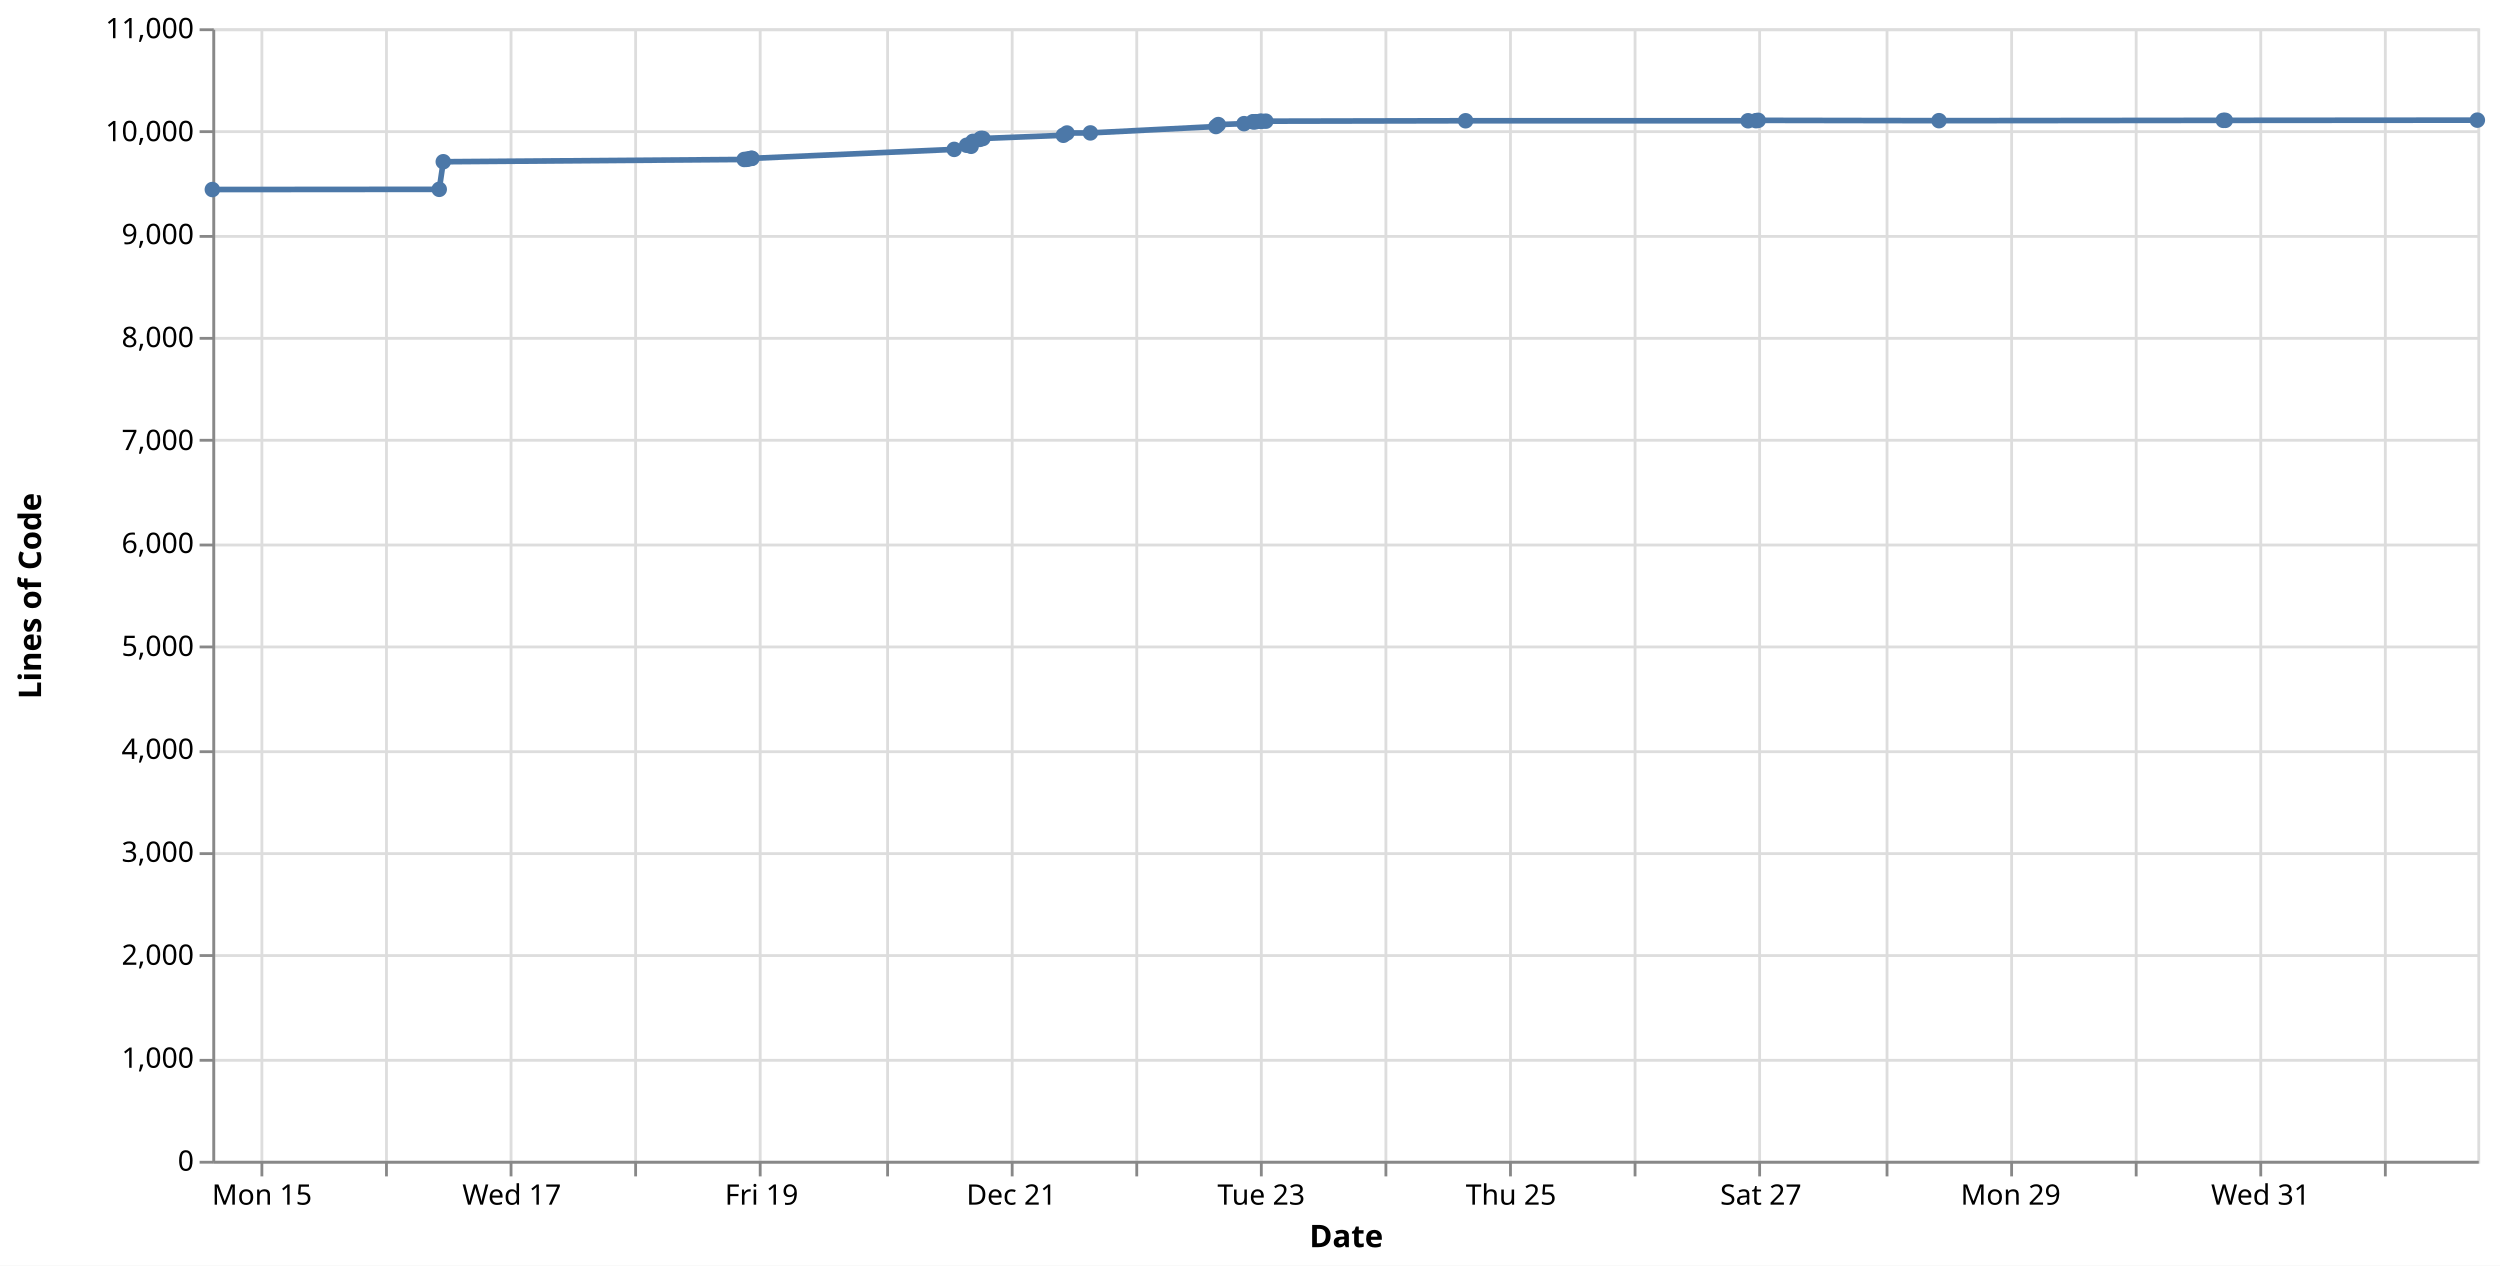
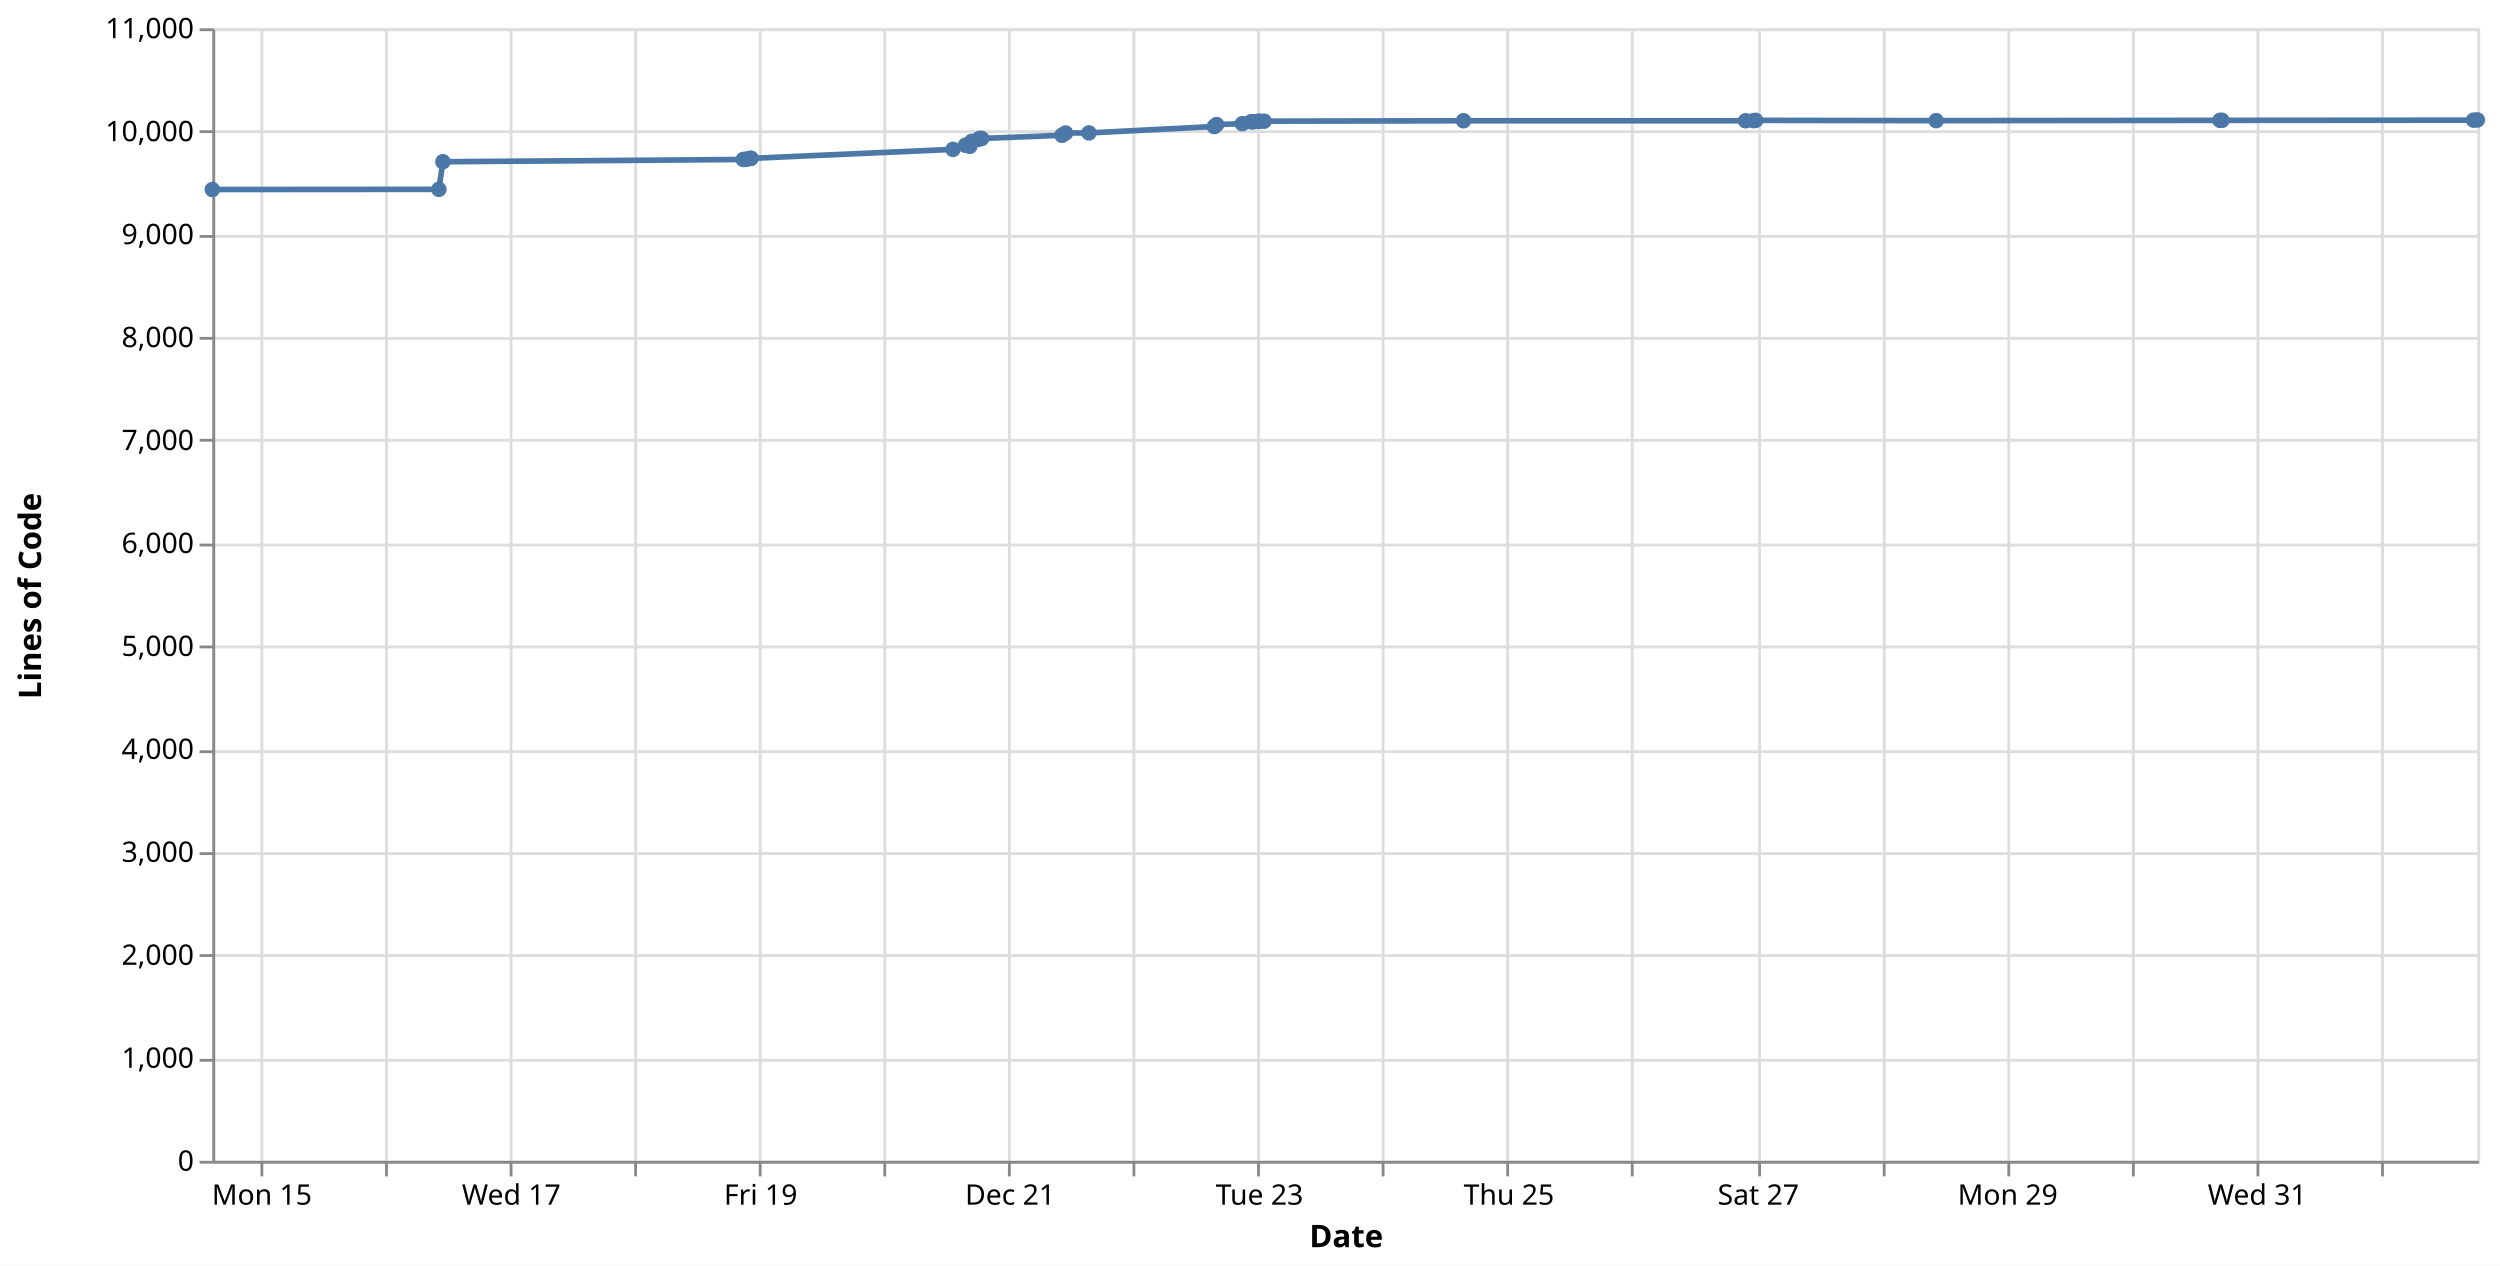
<svg xmlns="http://www.w3.org/2000/svg" version="1.1" class="marks" width="883" height="447" viewBox="0 0 883 447">
  <rect width="883" height="447" fill="white" />
  <g fill="none" stroke-miterlimit="10" transform="translate(75,10)">
    <g class="mark-group role-frame root" role="graphics-object" aria-roledescription="group mark container">
      <g transform="translate(0,0)">
        <path class="background" aria-hidden="true" d="M0.5,0.5h800v400h-800Z" stroke="#ddd" />
        <g>
          <g class="mark-group role-axis" aria-hidden="true">
            <g transform="translate(0.5,400.5)">
              <path class="background" aria-hidden="true" d="M0,0h0v0h0Z" pointer-events="none" />
              <g>
                <g class="mark-rule role-axis-grid" pointer-events="none">
                  <line transform="translate(17,-400)" x2="0" y2="400" stroke="#ddd" stroke-width="1" opacity="1" />
                  <line transform="translate(61,-400)" x2="0" y2="400" stroke="#ddd" stroke-width="1" opacity="1" />
                  <line transform="translate(105,-400)" x2="0" y2="400" stroke="#ddd" stroke-width="1" opacity="1" />
                  <line transform="translate(149,-400)" x2="0" y2="400" stroke="#ddd" stroke-width="1" opacity="1" />
                  <line transform="translate(193,-400)" x2="0" y2="400" stroke="#ddd" stroke-width="1" opacity="1" />
-                   <line transform="translate(238,-400)" x2="0" y2="400" stroke="#ddd" stroke-width="1" opacity="1" />
-                   <line transform="translate(282,-400)" x2="0" y2="400" stroke="#ddd" stroke-width="1" opacity="1" />
-                   <line transform="translate(326,-400)" x2="0" y2="400" stroke="#ddd" stroke-width="1" opacity="1" />
-                   <line transform="translate(370,-400)" x2="0" y2="400" stroke="#ddd" stroke-width="1" opacity="1" />
-                   <line transform="translate(414,-400)" x2="0" y2="400" stroke="#ddd" stroke-width="1" opacity="1" />
-                   <line transform="translate(458,-400)" x2="0" y2="400" stroke="#ddd" stroke-width="1" opacity="1" />
-                   <line transform="translate(502,-400)" x2="0" y2="400" stroke="#ddd" stroke-width="1" opacity="1" />
+                   <line transform="translate(237,-400)" x2="0" y2="400" stroke="#ddd" stroke-width="1" opacity="1" />
+                   <line transform="translate(281,-400)" x2="0" y2="400" stroke="#ddd" stroke-width="1" opacity="1" />
+                   <line transform="translate(325,-400)" x2="0" y2="400" stroke="#ddd" stroke-width="1" opacity="1" />
+                   <line transform="translate(369,-400)" x2="0" y2="400" stroke="#ddd" stroke-width="1" opacity="1" />
+                   <line transform="translate(413,-400)" x2="0" y2="400" stroke="#ddd" stroke-width="1" opacity="1" />
+                   <line transform="translate(457,-400)" x2="0" y2="400" stroke="#ddd" stroke-width="1" opacity="1" />
+                   <line transform="translate(501,-400)" x2="0" y2="400" stroke="#ddd" stroke-width="1" opacity="1" />
                  <line transform="translate(546,-400)" x2="0" y2="400" stroke="#ddd" stroke-width="1" opacity="1" />
-                   <line transform="translate(591,-400)" x2="0" y2="400" stroke="#ddd" stroke-width="1" opacity="1" />
-                   <line transform="translate(635,-400)" x2="0" y2="400" stroke="#ddd" stroke-width="1" opacity="1" />
-                   <line transform="translate(679,-400)" x2="0" y2="400" stroke="#ddd" stroke-width="1" opacity="1" />
-                   <line transform="translate(723,-400)" x2="0" y2="400" stroke="#ddd" stroke-width="1" opacity="1" />
-                   <line transform="translate(767,-400)" x2="0" y2="400" stroke="#ddd" stroke-width="1" opacity="1" />
+                   <line transform="translate(590,-400)" x2="0" y2="400" stroke="#ddd" stroke-width="1" opacity="1" />
+                   <line transform="translate(634,-400)" x2="0" y2="400" stroke="#ddd" stroke-width="1" opacity="1" />
+                   <line transform="translate(678,-400)" x2="0" y2="400" stroke="#ddd" stroke-width="1" opacity="1" />
+                   <line transform="translate(722,-400)" x2="0" y2="400" stroke="#ddd" stroke-width="1" opacity="1" />
+                   <line transform="translate(766,-400)" x2="0" y2="400" stroke="#ddd" stroke-width="1" opacity="1" />
                </g>
              </g>
              <path class="foreground" aria-hidden="true" d="" pointer-events="none" display="none" />
            </g>
          </g>
          <g class="mark-group role-axis" aria-hidden="true">
            <g transform="translate(0.5,0.5)">
              <path class="background" aria-hidden="true" d="M0,0h0v0h0Z" pointer-events="none" />
              <g>
                <g class="mark-rule role-axis-grid" pointer-events="none">
                  <line transform="translate(0,400)" x2="800" y2="0" stroke="#ddd" stroke-width="1" opacity="1" />
                  <line transform="translate(0,364)" x2="800" y2="0" stroke="#ddd" stroke-width="1" opacity="1" />
                  <line transform="translate(0,327)" x2="800" y2="0" stroke="#ddd" stroke-width="1" opacity="1" />
                  <line transform="translate(0,291)" x2="800" y2="0" stroke="#ddd" stroke-width="1" opacity="1" />
                  <line transform="translate(0,255)" x2="800" y2="0" stroke="#ddd" stroke-width="1" opacity="1" />
                  <line transform="translate(0,218)" x2="800" y2="0" stroke="#ddd" stroke-width="1" opacity="1" />
                  <line transform="translate(0,182)" x2="800" y2="0" stroke="#ddd" stroke-width="1" opacity="1" />
                  <line transform="translate(0,145)" x2="800" y2="0" stroke="#ddd" stroke-width="1" opacity="1" />
                  <line transform="translate(0,109)" x2="800" y2="0" stroke="#ddd" stroke-width="1" opacity="1" />
                  <line transform="translate(0,73)" x2="800" y2="0" stroke="#ddd" stroke-width="1" opacity="1" />
                  <line transform="translate(0,36)" x2="800" y2="0" stroke="#ddd" stroke-width="1" opacity="1" />
                  <line transform="translate(0,0)" x2="800" y2="0" stroke="#ddd" stroke-width="1" opacity="1" />
                </g>
              </g>
              <path class="foreground" aria-hidden="true" d="" pointer-events="none" display="none" />
            </g>
          </g>
-           <g class="mark-group role-axis" role="graphics-symbol" aria-roledescription="axis" aria-label="X-axis titled 'Date' for a time scale with values from Sunday, 14 December 2025, 2:44:26 PM to Thursday, 01 January 2026, 5:56:19 PM">
+           <g class="mark-group role-axis" role="graphics-symbol" aria-roledescription="axis" aria-label="X-axis titled 'Date' for a time scale with values from Sunday, 14 December 2025, 2:44:26 PM to Thursday, 01 January 2026, 6:39:21 PM">
            <g transform="translate(0.5,400.5)">
              <path class="background" aria-hidden="true" d="M0,0h0v0h0Z" pointer-events="none" />
              <g>
                <g class="mark-rule role-axis-tick" pointer-events="none">
                  <line transform="translate(17,0)" x2="0" y2="5" stroke="#888" stroke-width="1" opacity="1" />
                  <line transform="translate(61,0)" x2="0" y2="5" stroke="#888" stroke-width="1" opacity="1" />
                  <line transform="translate(105,0)" x2="0" y2="5" stroke="#888" stroke-width="1" opacity="1" />
                  <line transform="translate(149,0)" x2="0" y2="5" stroke="#888" stroke-width="1" opacity="1" />
                  <line transform="translate(193,0)" x2="0" y2="5" stroke="#888" stroke-width="1" opacity="1" />
-                   <line transform="translate(238,0)" x2="0" y2="5" stroke="#888" stroke-width="1" opacity="1" />
-                   <line transform="translate(282,0)" x2="0" y2="5" stroke="#888" stroke-width="1" opacity="1" />
-                   <line transform="translate(326,0)" x2="0" y2="5" stroke="#888" stroke-width="1" opacity="1" />
-                   <line transform="translate(370,0)" x2="0" y2="5" stroke="#888" stroke-width="1" opacity="1" />
-                   <line transform="translate(414,0)" x2="0" y2="5" stroke="#888" stroke-width="1" opacity="1" />
-                   <line transform="translate(458,0)" x2="0" y2="5" stroke="#888" stroke-width="1" opacity="1" />
-                   <line transform="translate(502,0)" x2="0" y2="5" stroke="#888" stroke-width="1" opacity="1" />
+                   <line transform="translate(237,0)" x2="0" y2="5" stroke="#888" stroke-width="1" opacity="1" />
+                   <line transform="translate(281,0)" x2="0" y2="5" stroke="#888" stroke-width="1" opacity="1" />
+                   <line transform="translate(325,0)" x2="0" y2="5" stroke="#888" stroke-width="1" opacity="1" />
+                   <line transform="translate(369,0)" x2="0" y2="5" stroke="#888" stroke-width="1" opacity="1" />
+                   <line transform="translate(413,0)" x2="0" y2="5" stroke="#888" stroke-width="1" opacity="1" />
+                   <line transform="translate(457,0)" x2="0" y2="5" stroke="#888" stroke-width="1" opacity="1" />
+                   <line transform="translate(501,0)" x2="0" y2="5" stroke="#888" stroke-width="1" opacity="1" />
                  <line transform="translate(546,0)" x2="0" y2="5" stroke="#888" stroke-width="1" opacity="1" />
-                   <line transform="translate(591,0)" x2="0" y2="5" stroke="#888" stroke-width="1" opacity="1" />
-                   <line transform="translate(635,0)" x2="0" y2="5" stroke="#888" stroke-width="1" opacity="1" />
-                   <line transform="translate(679,0)" x2="0" y2="5" stroke="#888" stroke-width="1" opacity="1" />
-                   <line transform="translate(723,0)" x2="0" y2="5" stroke="#888" stroke-width="1" opacity="1" />
-                   <line transform="translate(767,0)" x2="0" y2="5" stroke="#888" stroke-width="1" opacity="1" />
+                   <line transform="translate(590,0)" x2="0" y2="5" stroke="#888" stroke-width="1" opacity="1" />
+                   <line transform="translate(634,0)" x2="0" y2="5" stroke="#888" stroke-width="1" opacity="1" />
+                   <line transform="translate(678,0)" x2="0" y2="5" stroke="#888" stroke-width="1" opacity="1" />
+                   <line transform="translate(722,0)" x2="0" y2="5" stroke="#888" stroke-width="1" opacity="1" />
+                   <line transform="translate(766,0)" x2="0" y2="5" stroke="#888" stroke-width="1" opacity="1" />
                </g>
                <g class="mark-text role-axis-label" pointer-events="none">
-                   <text text-anchor="middle" transform="translate(17.02111,15)" font-family="sans-serif" font-size="10px" fill="#000" opacity="1">Mon 15</text>
-                   <text text-anchor="middle" transform="translate(61.13896,15)" font-family="sans-serif" font-size="10px" fill="#000" opacity="0">Tue 16</text>
-                   <text text-anchor="middle" transform="translate(105.2568,15)" font-family="sans-serif" font-size="10px" fill="#000" opacity="1">Wed 17</text>
-                   <text text-anchor="middle" transform="translate(149.3746,15)" font-family="sans-serif" font-size="10px" fill="#000" opacity="0">Thu 18</text>
-                   <text text-anchor="middle" transform="translate(193.4925,15)" font-family="sans-serif" font-size="10px" fill="#000" opacity="1">Fri 19</text>
-                   <text text-anchor="middle" transform="translate(237.6103,15)" font-family="sans-serif" font-size="10px" fill="#000" opacity="0">Sat 20</text>
-                   <text text-anchor="middle" transform="translate(281.7282,15)" font-family="sans-serif" font-size="10px" fill="#000" opacity="1">Dec 21</text>
-                   <text text-anchor="middle" transform="translate(325.846,15)" font-family="sans-serif" font-size="10px" fill="#000" opacity="0">Mon 22</text>
-                   <text text-anchor="middle" transform="translate(369.9639,15)" font-family="sans-serif" font-size="10px" fill="#000" opacity="1">Tue 23</text>
-                   <text text-anchor="middle" transform="translate(414.0817,15)" font-family="sans-serif" font-size="10px" fill="#000" opacity="0">Wed 24</text>
-                   <text text-anchor="middle" transform="translate(458.1996,15)" font-family="sans-serif" font-size="10px" fill="#000" opacity="1">Thu 25</text>
-                   <text text-anchor="middle" transform="translate(502.3174,15)" font-family="sans-serif" font-size="10px" fill="#000" opacity="0">Fri 26</text>
-                   <text text-anchor="middle" transform="translate(546.4352,15)" font-family="sans-serif" font-size="10px" fill="#000" opacity="1">Sat 27</text>
-                   <text text-anchor="middle" transform="translate(590.5531,15)" font-family="sans-serif" font-size="10px" fill="#000" opacity="0">Dec 28</text>
-                   <text text-anchor="middle" transform="translate(634.6709,15)" font-family="sans-serif" font-size="10px" fill="#000" opacity="1">Mon 29</text>
-                   <text text-anchor="middle" transform="translate(678.7888,15)" font-family="sans-serif" font-size="10px" fill="#000" opacity="0">Tue 30</text>
-                   <text text-anchor="middle" transform="translate(722.9066,15)" font-family="sans-serif" font-size="10px" fill="#000" opacity="1">Wed 31</text>
-                   <text text-anchor="middle" transform="translate(767.0245,15)" font-family="sans-serif" font-size="10px" fill="#000" opacity="0">2026</text>
+                   <text text-anchor="middle" transform="translate(16.99311,15)" font-family="sans-serif" font-size="10px" fill="#000" opacity="1">Mon 15</text>
+                   <text text-anchor="middle" transform="translate(61.03836,15)" font-family="sans-serif" font-size="10px" fill="#000" opacity="0">Tue 16</text>
+                   <text text-anchor="middle" transform="translate(105.0836,15)" font-family="sans-serif" font-size="10px" fill="#000" opacity="1">Wed 17</text>
+                   <text text-anchor="middle" transform="translate(149.1289,15)" font-family="sans-serif" font-size="10px" fill="#000" opacity="0">Thu 18</text>
+                   <text text-anchor="middle" transform="translate(193.1741,15)" font-family="sans-serif" font-size="10px" fill="#000" opacity="1">Fri 19</text>
+                   <text text-anchor="middle" transform="translate(237.2194,15)" font-family="sans-serif" font-size="10px" fill="#000" opacity="0">Sat 20</text>
+                   <text text-anchor="middle" transform="translate(281.2646,15)" font-family="sans-serif" font-size="10px" fill="#000" opacity="1">Dec 21</text>
+                   <text text-anchor="middle" transform="translate(325.3099,15)" font-family="sans-serif" font-size="10px" fill="#000" opacity="0">Mon 22</text>
+                   <text text-anchor="middle" transform="translate(369.3552,15)" font-family="sans-serif" font-size="10px" fill="#000" opacity="1">Tue 23</text>
+                   <text text-anchor="middle" transform="translate(413.4004,15)" font-family="sans-serif" font-size="10px" fill="#000" opacity="0">Wed 24</text>
+                   <text text-anchor="middle" transform="translate(457.4457,15)" font-family="sans-serif" font-size="10px" fill="#000" opacity="1">Thu 25</text>
+                   <text text-anchor="middle" transform="translate(501.4909,15)" font-family="sans-serif" font-size="10px" fill="#000" opacity="0">Fri 26</text>
+                   <text text-anchor="middle" transform="translate(545.5362,15)" font-family="sans-serif" font-size="10px" fill="#000" opacity="1">Sat 27</text>
+                   <text text-anchor="middle" transform="translate(589.5814,15)" font-family="sans-serif" font-size="10px" fill="#000" opacity="0">Dec 28</text>
+                   <text text-anchor="middle" transform="translate(633.6267,15)" font-family="sans-serif" font-size="10px" fill="#000" opacity="1">Mon 29</text>
+                   <text text-anchor="middle" transform="translate(677.6719,15)" font-family="sans-serif" font-size="10px" fill="#000" opacity="0">Tue 30</text>
+                   <text text-anchor="middle" transform="translate(721.7172,15)" font-family="sans-serif" font-size="10px" fill="#000" opacity="1">Wed 31</text>
+                   <text text-anchor="middle" transform="translate(765.7625,15)" font-family="sans-serif" font-size="10px" fill="#000" opacity="0">2026</text>
                </g>
                <g class="mark-rule role-axis-domain" pointer-events="none">
                  <line transform="translate(0,0)" x2="800" y2="0" stroke="#888" stroke-width="1" opacity="1" />
                </g>
                <g class="mark-text role-axis-title" pointer-events="none">
                  <text text-anchor="middle" transform="translate(400,30)" font-family="sans-serif" font-size="11px" font-weight="bold" fill="#000" opacity="1">Date</text>
                </g>
              </g>
              <path class="foreground" aria-hidden="true" d="" pointer-events="none" display="none" />
            </g>
          </g>
          <g class="mark-group role-axis" role="graphics-symbol" aria-roledescription="axis" aria-label="Y-axis titled 'Lines of Code' for a linear scale with values from 0 to 11,000">
            <g transform="translate(0.5,0.5)">
              <path class="background" aria-hidden="true" d="M0,0h0v0h0Z" pointer-events="none" />
              <g>
                <g class="mark-rule role-axis-tick" pointer-events="none">
                  <line transform="translate(0,400)" x2="-5" y2="0" stroke="#888" stroke-width="1" opacity="1" />
                  <line transform="translate(0,364)" x2="-5" y2="0" stroke="#888" stroke-width="1" opacity="1" />
                  <line transform="translate(0,327)" x2="-5" y2="0" stroke="#888" stroke-width="1" opacity="1" />
                  <line transform="translate(0,291)" x2="-5" y2="0" stroke="#888" stroke-width="1" opacity="1" />
                  <line transform="translate(0,255)" x2="-5" y2="0" stroke="#888" stroke-width="1" opacity="1" />
                  <line transform="translate(0,218)" x2="-5" y2="0" stroke="#888" stroke-width="1" opacity="1" />
                  <line transform="translate(0,182)" x2="-5" y2="0" stroke="#888" stroke-width="1" opacity="1" />
                  <line transform="translate(0,145)" x2="-5" y2="0" stroke="#888" stroke-width="1" opacity="1" />
                  <line transform="translate(0,109)" x2="-5" y2="0" stroke="#888" stroke-width="1" opacity="1" />
                  <line transform="translate(0,73)" x2="-5" y2="0" stroke="#888" stroke-width="1" opacity="1" />
                  <line transform="translate(0,36)" x2="-5" y2="0" stroke="#888" stroke-width="1" opacity="1" />
                  <line transform="translate(0,0)" x2="-5" y2="0" stroke="#888" stroke-width="1" opacity="1" />
                </g>
                <g class="mark-text role-axis-label" pointer-events="none">
                  <text text-anchor="end" transform="translate(-7,403)" font-family="sans-serif" font-size="10px" fill="#000" opacity="1">0</text>
                  <text text-anchor="end" transform="translate(-7,366.6364)" font-family="sans-serif" font-size="10px" fill="#000" opacity="1">1,000</text>
                  <text text-anchor="end" transform="translate(-7,330.2727)" font-family="sans-serif" font-size="10px" fill="#000" opacity="1">2,000</text>
                  <text text-anchor="end" transform="translate(-7,293.9091)" font-family="sans-serif" font-size="10px" fill="#000" opacity="1">3,000</text>
                  <text text-anchor="end" transform="translate(-7,257.5455)" font-family="sans-serif" font-size="10px" fill="#000" opacity="1">4,000</text>
                  <text text-anchor="end" transform="translate(-7,221.1818)" font-family="sans-serif" font-size="10px" fill="#000" opacity="1">5,000</text>
                  <text text-anchor="end" transform="translate(-7,184.8182)" font-family="sans-serif" font-size="10px" fill="#000" opacity="1">6,000</text>
                  <text text-anchor="end" transform="translate(-7,148.4545)" font-family="sans-serif" font-size="10px" fill="#000" opacity="1">7,000</text>
                  <text text-anchor="end" transform="translate(-7,112.0909)" font-family="sans-serif" font-size="10px" fill="#000" opacity="1">8,000</text>
                  <text text-anchor="end" transform="translate(-7,75.72727)" font-family="sans-serif" font-size="10px" fill="#000" opacity="1">9,000</text>
                  <text text-anchor="end" transform="translate(-7,39.36364)" font-family="sans-serif" font-size="10px" fill="#000" opacity="1">10,000</text>
                  <text text-anchor="end" transform="translate(-7,3)" font-family="sans-serif" font-size="10px" fill="#000" opacity="1">11,000</text>
                </g>
                <g class="mark-rule role-axis-domain" pointer-events="none">
                  <line transform="translate(0,400)" x2="0" y2="-400" stroke="#888" stroke-width="1" opacity="1" />
                </g>
                <g class="mark-text role-axis-title" pointer-events="none">
                  <text text-anchor="middle" transform="translate(-59,200) rotate(-90) translate(0,-2)" font-family="sans-serif" font-size="11px" font-weight="bold" fill="#000" opacity="1">Lines of Code</text>
                </g>
              </g>
              <path class="foreground" aria-hidden="true" d="" pointer-events="none" display="none" />
            </g>
          </g>
          <g class="mark-line role-mark layer_0_marks" role="graphics-object" aria-roledescription="line mark container">
-             <path aria-label="Date: Dec 14, 2025; Lines of Code: 9434; Version: v4.0.89; LinesOfCode: 9434; Timestamp: Dec 14, 2025" role="graphics-symbol" aria-roledescription="line mark" d="M0,56.945L80.135,56.873L81.565,47.127L187.85,46.327L188.639,46.291L189.392,46.145L190.309,45.927L190.604,45.927L262.024,42.764L266.411,41.309L267.999,41.673L268.631,39.927L271.055,39.236L271.473,38.873L272.167,38.909L300.578,37.782L301.853,36.982L310.128,36.945L354.479,34.691L355.302,34L364.395,33.673L367.501,33.018L367.943,33.018L368.578,32.982L370.072,32.836L370.616,32.836L372.092,32.8L442.65,32.655L542.431,32.655L545.234,32.618L545.99,32.509L609.849,32.618L710.283,32.509L710.971,32.509L800,32.436" stroke="#4c78a8" stroke-width="2" />
+             <path aria-label="Date: Dec 14, 2025; Lines of Code: 9434; Version: v4.0.89; LinesOfCode: 9434; Timestamp: Dec 14, 2025" role="graphics-symbol" aria-roledescription="line mark" d="M0,56.945L80.003,56.873L81.431,47.127L187.541,46.327L188.329,46.291L189.08,46.145L189.996,45.927L190.291,45.927L261.593,42.764L265.972,41.309L267.558,41.673L268.189,39.927L270.609,39.236L271.026,38.873L271.719,38.909L300.084,37.782L301.356,36.982L309.618,36.945L353.895,34.691L354.717,34L363.795,33.673L366.896,33.018L367.337,33.018L367.971,32.982L369.463,32.836L370.007,32.836L371.479,32.8L441.921,32.655L541.539,32.655L544.337,32.618L545.092,32.509L608.846,32.618L709.114,32.509L709.802,32.509L798.684,32.436L800,32.364" stroke="#4c78a8" stroke-width="2" />
          </g>
          <g class="mark-symbol role-mark layer_1_marks" role="graphics-object" aria-roledescription="symbol mark container">
            <path aria-label="Date: Dec 14, 2025; Lines of Code: 9434; Version: v4.0.89; LinesOfCode: 9434; Timestamp: Dec 14, 2025" role="graphics-symbol" aria-roledescription="point" transform="translate(0,56.94545)" d="M2.739,0A2.739,2.739,0,1,1,-2.739,0A2.739,2.739,0,1,1,2.739,0" fill="#4c78a8" stroke-width="2" opacity="1" />
-             <path aria-label="Date: Dec 16, 2025; Lines of Code: 9436; Version: v4.0.90; LinesOfCode: 9436; Timestamp: Dec 16, 2025" role="graphics-symbol" aria-roledescription="point" transform="translate(80.13465,56.87273)" d="M2.739,0A2.739,2.739,0,1,1,-2.739,0A2.739,2.739,0,1,1,2.739,0" fill="#4c78a8" stroke-width="2" opacity="1" />
-             <path aria-label="Date: Dec 16, 2025; Lines of Code: 9704; Version: v4.0.91; LinesOfCode: 9704; Timestamp: Dec 16, 2025" role="graphics-symbol" aria-roledescription="point" transform="translate(81.56491,47.12727)" d="M2.739,0A2.739,2.739,0,1,1,-2.739,0A2.739,2.739,0,1,1,2.739,0" fill="#4c78a8" stroke-width="2" opacity="1" />
-             <path aria-label="Date: Dec 18, 2025; Lines of Code: 9726; Version: v4.0.92; LinesOfCode: 9726; Timestamp: Dec 18, 2025" role="graphics-symbol" aria-roledescription="point" transform="translate(187.8501,46.32727)" d="M2.739,0A2.739,2.739,0,1,1,-2.739,0A2.739,2.739,0,1,1,2.739,0" fill="#4c78a8" stroke-width="2" opacity="1" />
-             <path aria-label="Date: Dec 18, 2025; Lines of Code: 9727; Version: v4.0.93; LinesOfCode: 9727; Timestamp: Dec 18, 2025" role="graphics-symbol" aria-roledescription="point" transform="translate(188.639,46.29091)" d="M2.739,0A2.739,2.739,0,1,1,-2.739,0A2.739,2.739,0,1,1,2.739,0" fill="#4c78a8" stroke-width="2" opacity="1" />
-             <path aria-label="Date: Dec 18, 2025; Lines of Code: 9731; Version: v4.0.94; LinesOfCode: 9731; Timestamp: Dec 18, 2025" role="graphics-symbol" aria-roledescription="point" transform="translate(189.3917,46.14545)" d="M2.739,0A2.739,2.739,0,1,1,-2.739,0A2.739,2.739,0,1,1,2.739,0" fill="#4c78a8" stroke-width="2" opacity="1" />
-             <path aria-label="Date: Dec 18, 2025; Lines of Code: 9737; Version: v4.0.95; LinesOfCode: 9737; Timestamp: Dec 18, 2025" role="graphics-symbol" aria-roledescription="point" transform="translate(190.3088,45.92727)" d="M2.739,0A2.739,2.739,0,1,1,-2.739,0A2.739,2.739,0,1,1,2.739,0" fill="#4c78a8" stroke-width="2" opacity="1" />
-             <path aria-label="Date: Dec 18, 2025; Lines of Code: 9737; Version: v4.0.96; LinesOfCode: 9737; Timestamp: Dec 18, 2025" role="graphics-symbol" aria-roledescription="point" transform="translate(190.6044,45.92727)" d="M2.739,0A2.739,2.739,0,1,1,-2.739,0A2.739,2.739,0,1,1,2.739,0" fill="#4c78a8" stroke-width="2" opacity="1" />
-             <path aria-label="Date: Dec 20, 2025; Lines of Code: 9824; Version: v4.1.0; LinesOfCode: 9824; Timestamp: Dec 20, 2025" role="graphics-symbol" aria-roledescription="point" transform="translate(262.0243,42.76364)" d="M2.739,0A2.739,2.739,0,1,1,-2.739,0A2.739,2.739,0,1,1,2.739,0" fill="#4c78a8" stroke-width="2" opacity="1" />
-             <path aria-label="Date: Dec 20, 2025; Lines of Code: 9864; Version: v4.1.1; LinesOfCode: 9864; Timestamp: Dec 20, 2025" role="graphics-symbol" aria-roledescription="point" transform="translate(266.4105,41.30909)" d="M2.739,0A2.739,2.739,0,1,1,-2.739,0A2.739,2.739,0,1,1,2.739,0" fill="#4c78a8" stroke-width="2" opacity="1" />
-             <path aria-label="Date: Dec 20, 2025; Lines of Code: 9854; Version: v4.1.2; LinesOfCode: 9854; Timestamp: Dec 20, 2025" role="graphics-symbol" aria-roledescription="point" transform="translate(267.9991,41.67273)" d="M2.739,0A2.739,2.739,0,1,1,-2.739,0A2.739,2.739,0,1,1,2.739,0" fill="#4c78a8" stroke-width="2" opacity="1" />
-             <path aria-label="Date: Dec 20, 2025; Lines of Code: 9902; Version: v4.1.3; LinesOfCode: 9902; Timestamp: Dec 20, 2025" role="graphics-symbol" aria-roledescription="point" transform="translate(268.6307,39.92727)" d="M2.739,0A2.739,2.739,0,1,1,-2.739,0A2.739,2.739,0,1,1,2.739,0" fill="#4c78a8" stroke-width="2" opacity="1" />
-             <path aria-label="Date: Dec 20, 2025; Lines of Code: 9921; Version: v4.1.4; LinesOfCode: 9921; Timestamp: Dec 20, 2025" role="graphics-symbol" aria-roledescription="point" transform="translate(271.0551,39.23636)" d="M2.739,0A2.739,2.739,0,1,1,-2.739,0A2.739,2.739,0,1,1,2.739,0" fill="#4c78a8" stroke-width="2" opacity="1" />
-             <path aria-label="Date: Dec 20, 2025; Lines of Code: 9931; Version: v4.1.5; LinesOfCode: 9931; Timestamp: Dec 20, 2025" role="graphics-symbol" aria-roledescription="point" transform="translate(271.4728,38.87273)" d="M2.739,0A2.739,2.739,0,1,1,-2.739,0A2.739,2.739,0,1,1,2.739,0" fill="#4c78a8" stroke-width="2" opacity="1" />
-             <path aria-label="Date: Dec 20, 2025; Lines of Code: 9930; Version: v4.1.6; LinesOfCode: 9930; Timestamp: Dec 20, 2025" role="graphics-symbol" aria-roledescription="point" transform="translate(272.1673,38.90909)" d="M2.739,0A2.739,2.739,0,1,1,-2.739,0A2.739,2.739,0,1,1,2.739,0" fill="#4c78a8" stroke-width="2" opacity="1" />
-             <path aria-label="Date: Dec 21, 2025; Lines of Code: 9961; Version: v4.1.7; LinesOfCode: 9961; Timestamp: Dec 21, 2025" role="graphics-symbol" aria-roledescription="point" transform="translate(300.5783,37.78182)" d="M2.739,0A2.739,2.739,0,1,1,-2.739,0A2.739,2.739,0,1,1,2.739,0" fill="#4c78a8" stroke-width="2" opacity="1" />
-             <path aria-label="Date: Dec 21, 2025; Lines of Code: 9983; Version: v4.1.8; LinesOfCode: 9983; Timestamp: Dec 21, 2025" role="graphics-symbol" aria-roledescription="point" transform="translate(301.8529,36.98182)" d="M2.739,0A2.739,2.739,0,1,1,-2.739,0A2.739,2.739,0,1,1,2.739,0" fill="#4c78a8" stroke-width="2" opacity="1" />
-             <path aria-label="Date: Dec 21, 2025; Lines of Code: 9984; Version: v4.1.9; LinesOfCode: 9984; Timestamp: Dec 21, 2025" role="graphics-symbol" aria-roledescription="point" transform="translate(310.128,36.94545)" d="M2.739,0A2.739,2.739,0,1,1,-2.739,0A2.739,2.739,0,1,1,2.739,0" fill="#4c78a8" stroke-width="2" opacity="1" />
-             <path aria-label="Date: Dec 22, 2025; Lines of Code: 10046; Version: v4.2.0; LinesOfCode: 10046; Timestamp: Dec 22, 2025" role="graphics-symbol" aria-roledescription="point" transform="translate(354.4787,34.69091)" d="M2.739,0A2.739,2.739,0,1,1,-2.739,0A2.739,2.739,0,1,1,2.739,0" fill="#4c78a8" stroke-width="2" opacity="1" />
-             <path aria-label="Date: Dec 22, 2025; Lines of Code: 10065; Version: v4.2.1; LinesOfCode: 10065; Timestamp: Dec 22, 2025" role="graphics-symbol" aria-roledescription="point" transform="translate(355.3018,34)" d="M2.739,0A2.739,2.739,0,1,1,-2.739,0A2.739,2.739,0,1,1,2.739,0" fill="#4c78a8" stroke-width="2" opacity="1" />
-             <path aria-label="Date: Dec 22, 2025; Lines of Code: 10074; Version: v4.2.2; LinesOfCode: 10074; Timestamp: Dec 22, 2025" role="graphics-symbol" aria-roledescription="point" transform="translate(364.395,33.67273)" d="M2.739,0A2.739,2.739,0,1,1,-2.739,0A2.739,2.739,0,1,1,2.739,0" fill="#4c78a8" stroke-width="2" opacity="1" />
-             <path aria-label="Date: Dec 22, 2025; Lines of Code: 10092; Version: v4.2.3; LinesOfCode: 10092; Timestamp: Dec 22, 2025" role="graphics-symbol" aria-roledescription="point" transform="translate(367.5011,33.01818)" d="M2.739,0A2.739,2.739,0,1,1,-2.739,0A2.739,2.739,0,1,1,2.739,0" fill="#4c78a8" stroke-width="2" opacity="1" />
-             <path aria-label="Date: Dec 22, 2025; Lines of Code: 10092; Version: v4.2.4; LinesOfCode: 10092; Timestamp: Dec 22, 2025" role="graphics-symbol" aria-roledescription="point" transform="translate(367.9428,33.01818)" d="M2.739,0A2.739,2.739,0,1,1,-2.739,0A2.739,2.739,0,1,1,2.739,0" fill="#4c78a8" stroke-width="2" opacity="1" />
-             <path aria-label="Date: Dec 22, 2025; Lines of Code: 10093; Version: v4.2.5; LinesOfCode: 10093; Timestamp: Dec 22, 2025" role="graphics-symbol" aria-roledescription="point" transform="translate(368.5775,32.98182)" d="M2.739,0A2.739,2.739,0,1,1,-2.739,0A2.739,2.739,0,1,1,2.739,0" fill="#4c78a8" stroke-width="2" opacity="1" />
-             <path aria-label="Date: Dec 23, 2025; Lines of Code: 10097; Version: v4.2.6; LinesOfCode: 10097; Timestamp: Dec 23, 2025" role="graphics-symbol" aria-roledescription="point" transform="translate(370.0721,32.83636)" d="M2.739,0A2.739,2.739,0,1,1,-2.739,0A2.739,2.739,0,1,1,2.739,0" fill="#4c78a8" stroke-width="2" opacity="1" />
-             <path aria-label="Date: Dec 23, 2025; Lines of Code: 10097; Version: v4.2.7; LinesOfCode: 10097; Timestamp: Dec 23, 2025" role="graphics-symbol" aria-roledescription="point" transform="translate(370.6164,32.83636)" d="M2.739,0A2.739,2.739,0,1,1,-2.739,0A2.739,2.739,0,1,1,2.739,0" fill="#4c78a8" stroke-width="2" opacity="1" />
-             <path aria-label="Date: Dec 23, 2025; Lines of Code: 10098; Version: v4.2.8; LinesOfCode: 10098; Timestamp: Dec 23, 2025" role="graphics-symbol" aria-roledescription="point" transform="translate(372.0916,32.8)" d="M2.739,0A2.739,2.739,0,1,1,-2.739,0A2.739,2.739,0,1,1,2.739,0" fill="#4c78a8" stroke-width="2" opacity="1" />
-             <path aria-label="Date: Dec 24, 2025; Lines of Code: 10102; Version: v4.2.9; LinesOfCode: 10102; Timestamp: Dec 24, 2025" role="graphics-symbol" aria-roledescription="point" transform="translate(442.6495,32.65455)" d="M2.739,0A2.739,2.739,0,1,1,-2.739,0A2.739,2.739,0,1,1,2.739,0" fill="#4c78a8" stroke-width="2" opacity="1" />
-             <path aria-label="Date: Dec 26, 2025; Lines of Code: 10102; Version: v4.2.10; LinesOfCode: 10102; Timestamp: Dec 26, 2025" role="graphics-symbol" aria-roledescription="point" transform="translate(542.4314,32.65455)" d="M2.739,0A2.739,2.739,0,1,1,-2.739,0A2.739,2.739,0,1,1,2.739,0" fill="#4c78a8" stroke-width="2" opacity="1" />
-             <path aria-label="Date: Dec 26, 2025; Lines of Code: 10103; Version: v4.2.11; LinesOfCode: 10103; Timestamp: Dec 26, 2025" role="graphics-symbol" aria-roledescription="point" transform="translate(545.2337,32.61818)" d="M2.739,0A2.739,2.739,0,1,1,-2.739,0A2.739,2.739,0,1,1,2.739,0" fill="#4c78a8" stroke-width="2" opacity="1" />
-             <path aria-label="Date: Dec 26, 2025; Lines of Code: 10106; Version: v4.2.12; LinesOfCode: 10106; Timestamp: Dec 26, 2025" role="graphics-symbol" aria-roledescription="point" transform="translate(545.9905,32.50909)" d="M2.739,0A2.739,2.739,0,1,1,-2.739,0A2.739,2.739,0,1,1,2.739,0" fill="#4c78a8" stroke-width="2" opacity="1" />
-             <path aria-label="Date: Dec 28, 2025; Lines of Code: 10103; Version: v4.2.13; LinesOfCode: 10103; Timestamp: Dec 28, 2025" role="graphics-symbol" aria-roledescription="point" transform="translate(609.849,32.61818)" d="M2.739,0A2.739,2.739,0,1,1,-2.739,0A2.739,2.739,0,1,1,2.739,0" fill="#4c78a8" stroke-width="2" opacity="1" />
-             <path aria-label="Date: Dec 30, 2025; Lines of Code: 10106; Version: v4.2.14; LinesOfCode: 10106; Timestamp: Dec 30, 2025" role="graphics-symbol" aria-roledescription="point" transform="translate(710.283,32.50909)" d="M2.739,0A2.739,2.739,0,1,1,-2.739,0A2.739,2.739,0,1,1,2.739,0" fill="#4c78a8" stroke-width="2" opacity="1" />
-             <path aria-label="Date: Dec 30, 2025; Lines of Code: 10106; Version: v4.2.15; LinesOfCode: 10106; Timestamp: Dec 30, 2025" role="graphics-symbol" aria-roledescription="point" transform="translate(710.9713,32.50909)" d="M2.739,0A2.739,2.739,0,1,1,-2.739,0A2.739,2.739,0,1,1,2.739,0" fill="#4c78a8" stroke-width="2" opacity="1" />
-             <path aria-label="Date: Jan 01, 2026; Lines of Code: 10108; Version: v4.2.16; LinesOfCode: 10108; Timestamp: Jan 01, 2026" role="graphics-symbol" aria-roledescription="point" transform="translate(800,32.43636)" d="M2.739,0A2.739,2.739,0,1,1,-2.739,0A2.739,2.739,0,1,1,2.739,0" fill="#4c78a8" stroke-width="2" opacity="1" />
+             <path aria-label="Date: Dec 16, 2025; Lines of Code: 9436; Version: v4.0.90; LinesOfCode: 9436; Timestamp: Dec 16, 2025" role="graphics-symbol" aria-roledescription="point" transform="translate(80.0028,56.87273)" d="M2.739,0A2.739,2.739,0,1,1,-2.739,0A2.739,2.739,0,1,1,2.739,0" fill="#4c78a8" stroke-width="2" opacity="1" />
+             <path aria-label="Date: Dec 16, 2025; Lines of Code: 9704; Version: v4.0.91; LinesOfCode: 9704; Timestamp: Dec 16, 2025" role="graphics-symbol" aria-roledescription="point" transform="translate(81.43071,47.12727)" d="M2.739,0A2.739,2.739,0,1,1,-2.739,0A2.739,2.739,0,1,1,2.739,0" fill="#4c78a8" stroke-width="2" opacity="1" />
+             <path aria-label="Date: Dec 18, 2025; Lines of Code: 9726; Version: v4.0.92; LinesOfCode: 9726; Timestamp: Dec 18, 2025" role="graphics-symbol" aria-roledescription="point" transform="translate(187.541,46.32727)" d="M2.739,0A2.739,2.739,0,1,1,-2.739,0A2.739,2.739,0,1,1,2.739,0" fill="#4c78a8" stroke-width="2" opacity="1" />
+             <path aria-label="Date: Dec 18, 2025; Lines of Code: 9727; Version: v4.0.93; LinesOfCode: 9727; Timestamp: Dec 18, 2025" role="graphics-symbol" aria-roledescription="point" transform="translate(188.3286,46.29091)" d="M2.739,0A2.739,2.739,0,1,1,-2.739,0A2.739,2.739,0,1,1,2.739,0" fill="#4c78a8" stroke-width="2" opacity="1" />
+             <path aria-label="Date: Dec 18, 2025; Lines of Code: 9731; Version: v4.0.94; LinesOfCode: 9731; Timestamp: Dec 18, 2025" role="graphics-symbol" aria-roledescription="point" transform="translate(189.0801,46.14545)" d="M2.739,0A2.739,2.739,0,1,1,-2.739,0A2.739,2.739,0,1,1,2.739,0" fill="#4c78a8" stroke-width="2" opacity="1" />
+             <path aria-label="Date: Dec 18, 2025; Lines of Code: 9737; Version: v4.0.95; LinesOfCode: 9737; Timestamp: Dec 18, 2025" role="graphics-symbol" aria-roledescription="point" transform="translate(189.9956,45.92727)" d="M2.739,0A2.739,2.739,0,1,1,-2.739,0A2.739,2.739,0,1,1,2.739,0" fill="#4c78a8" stroke-width="2" opacity="1" />
+             <path aria-label="Date: Dec 18, 2025; Lines of Code: 9737; Version: v4.0.96; LinesOfCode: 9737; Timestamp: Dec 18, 2025" role="graphics-symbol" aria-roledescription="point" transform="translate(190.2908,45.92727)" d="M2.739,0A2.739,2.739,0,1,1,-2.739,0A2.739,2.739,0,1,1,2.739,0" fill="#4c78a8" stroke-width="2" opacity="1" />
+             <path aria-label="Date: Dec 20, 2025; Lines of Code: 9824; Version: v4.1.0; LinesOfCode: 9824; Timestamp: Dec 20, 2025" role="graphics-symbol" aria-roledescription="point" transform="translate(261.5931,42.76364)" d="M2.739,0A2.739,2.739,0,1,1,-2.739,0A2.739,2.739,0,1,1,2.739,0" fill="#4c78a8" stroke-width="2" opacity="1" />
+             <path aria-label="Date: Dec 20, 2025; Lines of Code: 9864; Version: v4.1.1; LinesOfCode: 9864; Timestamp: Dec 20, 2025" role="graphics-symbol" aria-roledescription="point" transform="translate(265.9722,41.30909)" d="M2.739,0A2.739,2.739,0,1,1,-2.739,0A2.739,2.739,0,1,1,2.739,0" fill="#4c78a8" stroke-width="2" opacity="1" />
+             <path aria-label="Date: Dec 20, 2025; Lines of Code: 9854; Version: v4.1.2; LinesOfCode: 9854; Timestamp: Dec 20, 2025" role="graphics-symbol" aria-roledescription="point" transform="translate(267.5581,41.67273)" d="M2.739,0A2.739,2.739,0,1,1,-2.739,0A2.739,2.739,0,1,1,2.739,0" fill="#4c78a8" stroke-width="2" opacity="1" />
+             <path aria-label="Date: Dec 20, 2025; Lines of Code: 9902; Version: v4.1.3; LinesOfCode: 9902; Timestamp: Dec 20, 2025" role="graphics-symbol" aria-roledescription="point" transform="translate(268.1887,39.92727)" d="M2.739,0A2.739,2.739,0,1,1,-2.739,0A2.739,2.739,0,1,1,2.739,0" fill="#4c78a8" stroke-width="2" opacity="1" />
+             <path aria-label="Date: Dec 20, 2025; Lines of Code: 9921; Version: v4.1.4; LinesOfCode: 9921; Timestamp: Dec 20, 2025" role="graphics-symbol" aria-roledescription="point" transform="translate(270.6092,39.23636)" d="M2.739,0A2.739,2.739,0,1,1,-2.739,0A2.739,2.739,0,1,1,2.739,0" fill="#4c78a8" stroke-width="2" opacity="1" />
+             <path aria-label="Date: Dec 20, 2025; Lines of Code: 9931; Version: v4.1.5; LinesOfCode: 9931; Timestamp: Dec 20, 2025" role="graphics-symbol" aria-roledescription="point" transform="translate(271.0262,38.87273)" d="M2.739,0A2.739,2.739,0,1,1,-2.739,0A2.739,2.739,0,1,1,2.739,0" fill="#4c78a8" stroke-width="2" opacity="1" />
+             <path aria-label="Date: Dec 20, 2025; Lines of Code: 9930; Version: v4.1.6; LinesOfCode: 9930; Timestamp: Dec 20, 2025" role="graphics-symbol" aria-roledescription="point" transform="translate(271.7195,38.90909)" d="M2.739,0A2.739,2.739,0,1,1,-2.739,0A2.739,2.739,0,1,1,2.739,0" fill="#4c78a8" stroke-width="2" opacity="1" />
+             <path aria-label="Date: Dec 21, 2025; Lines of Code: 9961; Version: v4.1.7; LinesOfCode: 9961; Timestamp: Dec 21, 2025" role="graphics-symbol" aria-roledescription="point" transform="translate(300.0838,37.78182)" d="M2.739,0A2.739,2.739,0,1,1,-2.739,0A2.739,2.739,0,1,1,2.739,0" fill="#4c78a8" stroke-width="2" opacity="1" />
+             <path aria-label="Date: Dec 21, 2025; Lines of Code: 9983; Version: v4.1.8; LinesOfCode: 9983; Timestamp: Dec 21, 2025" role="graphics-symbol" aria-roledescription="point" transform="translate(301.3562,36.98182)" d="M2.739,0A2.739,2.739,0,1,1,-2.739,0A2.739,2.739,0,1,1,2.739,0" fill="#4c78a8" stroke-width="2" opacity="1" />
+             <path aria-label="Date: Dec 21, 2025; Lines of Code: 9984; Version: v4.1.9; LinesOfCode: 9984; Timestamp: Dec 21, 2025" role="graphics-symbol" aria-roledescription="point" transform="translate(309.6178,36.94545)" d="M2.739,0A2.739,2.739,0,1,1,-2.739,0A2.739,2.739,0,1,1,2.739,0" fill="#4c78a8" stroke-width="2" opacity="1" />
+             <path aria-label="Date: Dec 22, 2025; Lines of Code: 10046; Version: v4.2.0; LinesOfCode: 10046; Timestamp: Dec 22, 2025" role="graphics-symbol" aria-roledescription="point" transform="translate(353.8955,34.69091)" d="M2.739,0A2.739,2.739,0,1,1,-2.739,0A2.739,2.739,0,1,1,2.739,0" fill="#4c78a8" stroke-width="2" opacity="1" />
+             <path aria-label="Date: Dec 22, 2025; Lines of Code: 10065; Version: v4.2.1; LinesOfCode: 10065; Timestamp: Dec 22, 2025" role="graphics-symbol" aria-roledescription="point" transform="translate(354.7172,34)" d="M2.739,0A2.739,2.739,0,1,1,-2.739,0A2.739,2.739,0,1,1,2.739,0" fill="#4c78a8" stroke-width="2" opacity="1" />
+             <path aria-label="Date: Dec 22, 2025; Lines of Code: 10074; Version: v4.2.2; LinesOfCode: 10074; Timestamp: Dec 22, 2025" role="graphics-symbol" aria-roledescription="point" transform="translate(363.7955,33.67273)" d="M2.739,0A2.739,2.739,0,1,1,-2.739,0A2.739,2.739,0,1,1,2.739,0" fill="#4c78a8" stroke-width="2" opacity="1" />
+             <path aria-label="Date: Dec 22, 2025; Lines of Code: 10092; Version: v4.2.3; LinesOfCode: 10092; Timestamp: Dec 22, 2025" role="graphics-symbol" aria-roledescription="point" transform="translate(366.8965,33.01818)" d="M2.739,0A2.739,2.739,0,1,1,-2.739,0A2.739,2.739,0,1,1,2.739,0" fill="#4c78a8" stroke-width="2" opacity="1" />
+             <path aria-label="Date: Dec 22, 2025; Lines of Code: 10092; Version: v4.2.4; LinesOfCode: 10092; Timestamp: Dec 22, 2025" role="graphics-symbol" aria-roledescription="point" transform="translate(367.3374,33.01818)" d="M2.739,0A2.739,2.739,0,1,1,-2.739,0A2.739,2.739,0,1,1,2.739,0" fill="#4c78a8" stroke-width="2" opacity="1" />
+             <path aria-label="Date: Dec 22, 2025; Lines of Code: 10093; Version: v4.2.5; LinesOfCode: 10093; Timestamp: Dec 22, 2025" role="graphics-symbol" aria-roledescription="point" transform="translate(367.9711,32.98182)" d="M2.739,0A2.739,2.739,0,1,1,-2.739,0A2.739,2.739,0,1,1,2.739,0" fill="#4c78a8" stroke-width="2" opacity="1" />
+             <path aria-label="Date: Dec 23, 2025; Lines of Code: 10097; Version: v4.2.6; LinesOfCode: 10097; Timestamp: Dec 23, 2025" role="graphics-symbol" aria-roledescription="point" transform="translate(369.4632,32.83636)" d="M2.739,0A2.739,2.739,0,1,1,-2.739,0A2.739,2.739,0,1,1,2.739,0" fill="#4c78a8" stroke-width="2" opacity="1" />
+             <path aria-label="Date: Dec 23, 2025; Lines of Code: 10097; Version: v4.2.7; LinesOfCode: 10097; Timestamp: Dec 23, 2025" role="graphics-symbol" aria-roledescription="point" transform="translate(370.0067,32.83636)" d="M2.739,0A2.739,2.739,0,1,1,-2.739,0A2.739,2.739,0,1,1,2.739,0" fill="#4c78a8" stroke-width="2" opacity="1" />
+             <path aria-label="Date: Dec 23, 2025; Lines of Code: 10098; Version: v4.2.8; LinesOfCode: 10098; Timestamp: Dec 23, 2025" role="graphics-symbol" aria-roledescription="point" transform="translate(371.4794,32.8)" d="M2.739,0A2.739,2.739,0,1,1,-2.739,0A2.739,2.739,0,1,1,2.739,0" fill="#4c78a8" stroke-width="2" opacity="1" />
+             <path aria-label="Date: Dec 24, 2025; Lines of Code: 10102; Version: v4.2.9; LinesOfCode: 10102; Timestamp: Dec 24, 2025" role="graphics-symbol" aria-roledescription="point" transform="translate(441.9212,32.65455)" d="M2.739,0A2.739,2.739,0,1,1,-2.739,0A2.739,2.739,0,1,1,2.739,0" fill="#4c78a8" stroke-width="2" opacity="1" />
+             <path aria-label="Date: Dec 26, 2025; Lines of Code: 10102; Version: v4.2.10; LinesOfCode: 10102; Timestamp: Dec 26, 2025" role="graphics-symbol" aria-roledescription="point" transform="translate(541.539,32.65455)" d="M2.739,0A2.739,2.739,0,1,1,-2.739,0A2.739,2.739,0,1,1,2.739,0" fill="#4c78a8" stroke-width="2" opacity="1" />
+             <path aria-label="Date: Dec 26, 2025; Lines of Code: 10103; Version: v4.2.11; LinesOfCode: 10103; Timestamp: Dec 26, 2025" role="graphics-symbol" aria-roledescription="point" transform="translate(544.3367,32.61818)" d="M2.739,0A2.739,2.739,0,1,1,-2.739,0A2.739,2.739,0,1,1,2.739,0" fill="#4c78a8" stroke-width="2" opacity="1" />
+             <path aria-label="Date: Dec 26, 2025; Lines of Code: 10106; Version: v4.2.12; LinesOfCode: 10106; Timestamp: Dec 26, 2025" role="graphics-symbol" aria-roledescription="point" transform="translate(545.0922,32.50909)" d="M2.739,0A2.739,2.739,0,1,1,-2.739,0A2.739,2.739,0,1,1,2.739,0" fill="#4c78a8" stroke-width="2" opacity="1" />
+             <path aria-label="Date: Dec 28, 2025; Lines of Code: 10103; Version: v4.2.13; LinesOfCode: 10103; Timestamp: Dec 28, 2025" role="graphics-symbol" aria-roledescription="point" transform="translate(608.8456,32.61818)" d="M2.739,0A2.739,2.739,0,1,1,-2.739,0A2.739,2.739,0,1,1,2.739,0" fill="#4c78a8" stroke-width="2" opacity="1" />
+             <path aria-label="Date: Dec 30, 2025; Lines of Code: 10106; Version: v4.2.14; LinesOfCode: 10106; Timestamp: Dec 30, 2025" role="graphics-symbol" aria-roledescription="point" transform="translate(709.1143,32.50909)" d="M2.739,0A2.739,2.739,0,1,1,-2.739,0A2.739,2.739,0,1,1,2.739,0" fill="#4c78a8" stroke-width="2" opacity="1" />
+             <path aria-label="Date: Dec 30, 2025; Lines of Code: 10106; Version: v4.2.15; LinesOfCode: 10106; Timestamp: Dec 30, 2025" role="graphics-symbol" aria-roledescription="point" transform="translate(709.8015,32.50909)" d="M2.739,0A2.739,2.739,0,1,1,-2.739,0A2.739,2.739,0,1,1,2.739,0" fill="#4c78a8" stroke-width="2" opacity="1" />
+             <path aria-label="Date: Jan 01, 2026; Lines of Code: 10108; Version: v4.2.16; LinesOfCode: 10108; Timestamp: Jan 01, 2026" role="graphics-symbol" aria-roledescription="point" transform="translate(798.6837,32.43636)" d="M2.739,0A2.739,2.739,0,1,1,-2.739,0A2.739,2.739,0,1,1,2.739,0" fill="#4c78a8" stroke-width="2" opacity="1" />
+             <path aria-label="Date: Jan 01, 2026; Lines of Code: 10110; Version: v4.2.17; LinesOfCode: 10110; Timestamp: Jan 01, 2026" role="graphics-symbol" aria-roledescription="point" transform="translate(800,32.36364)" d="M2.739,0A2.739,2.739,0,1,1,-2.739,0A2.739,2.739,0,1,1,2.739,0" fill="#4c78a8" stroke-width="2" opacity="1" />
          </g>
        </g>
        <path class="foreground" aria-hidden="true" d="" display="none" />
      </g>
    </g>
  </g>
</svg>
